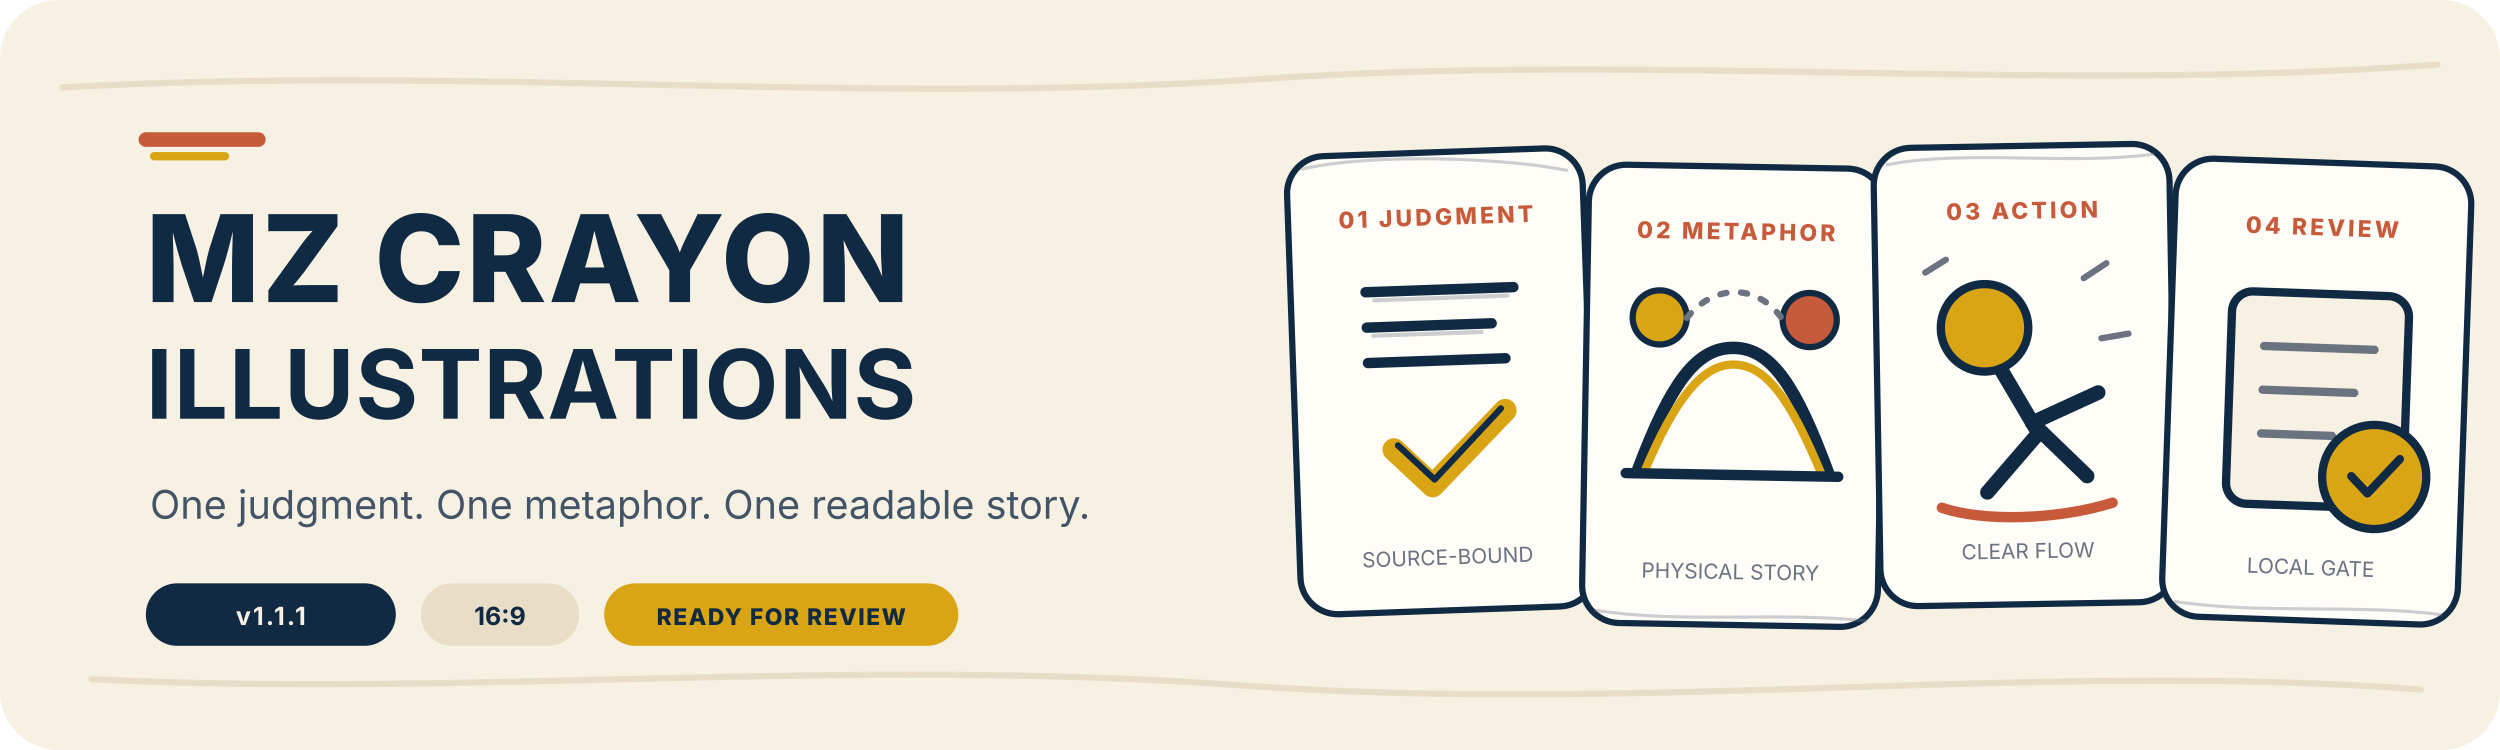
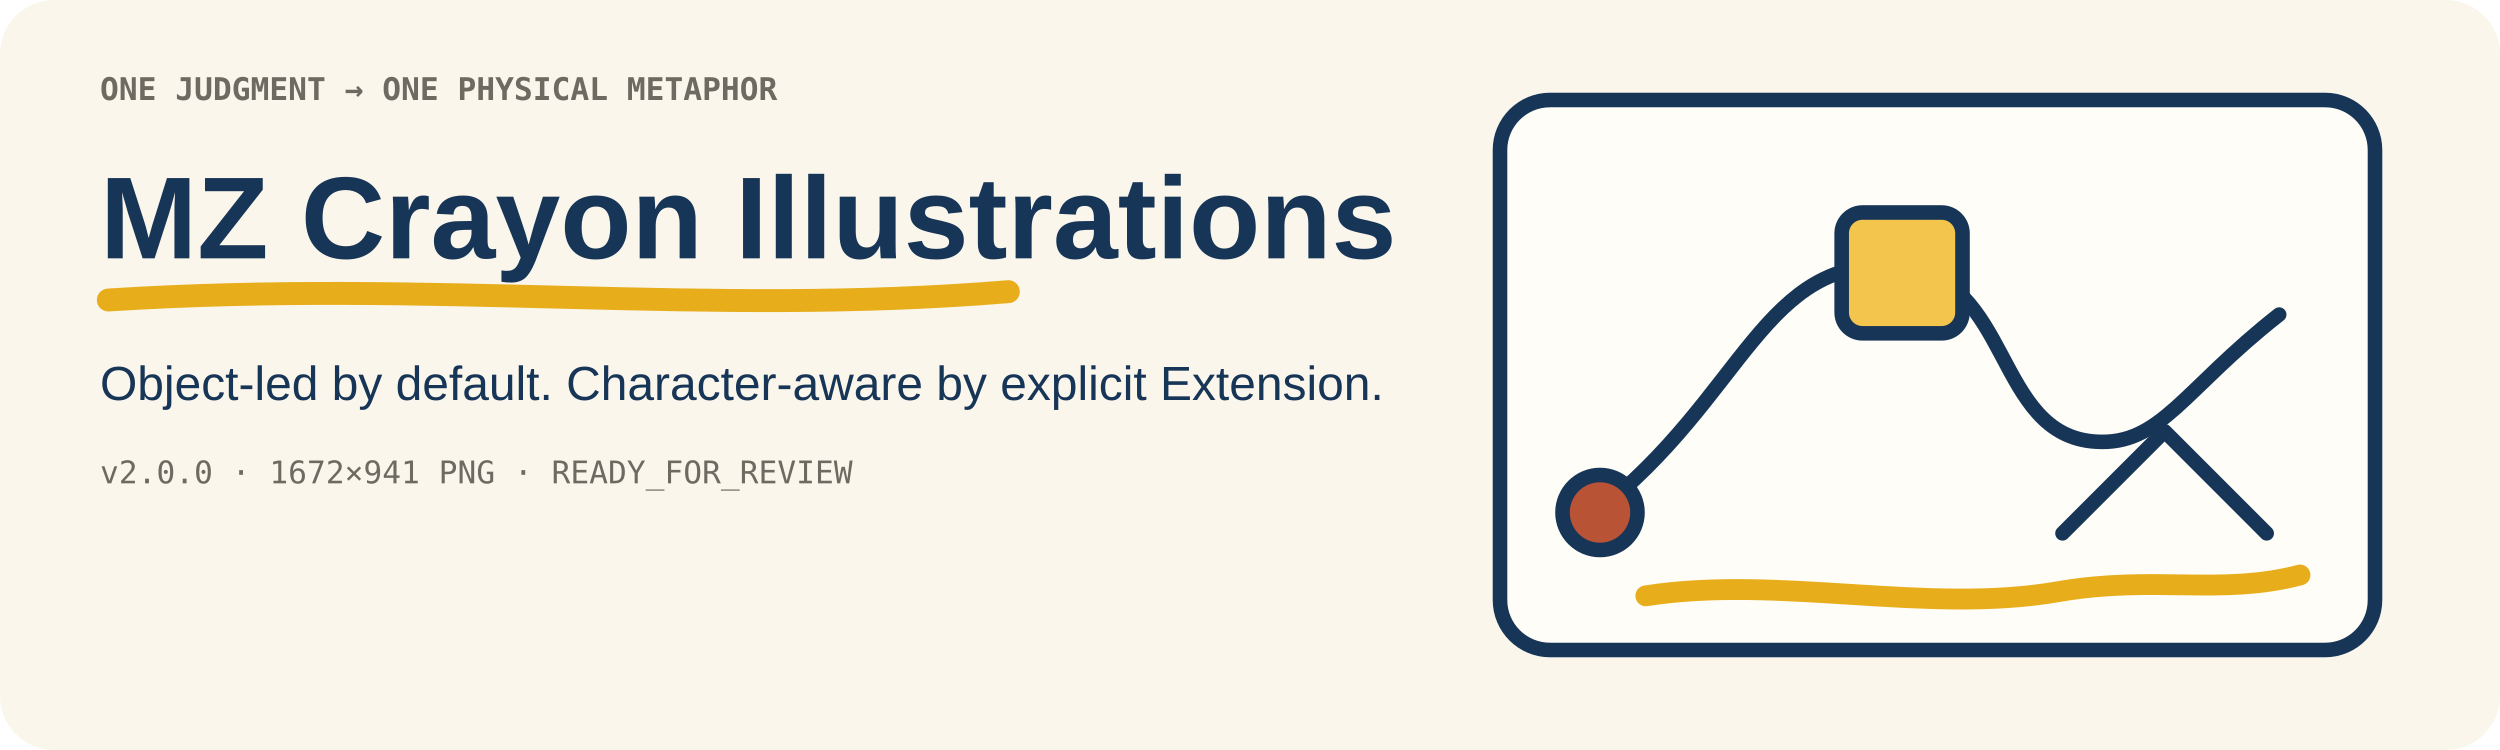
<svg xmlns="http://www.w3.org/2000/svg" width="1200" height="360" viewBox="0 0 1200 360" role="img" aria-labelledby="title desc">
-   <rect width="1200" height="360" rx="28" fill="#F7F1E3" />
-   <path d="M30 42C220 31 416 51 604 38S981 45 1170 31" fill="none" stroke="#E8DEC7" stroke-width="3" stroke-linecap="round" />
-   <path d="M44 326C226 335 402 315 596 329S980 317 1162 331" fill="none" stroke="#E8DEC7" stroke-width="3" stroke-linecap="round" />
-   <g transform="translate(70 66)">
-     <path d="M0 1H54" stroke="#C65A3A" stroke-width="7" stroke-linecap="round" />
-     <path d="M4 9H38" stroke="#D9A514" stroke-width="4" stroke-linecap="round" />
-     <text x="0" y="79" fill="#102A43" font-family="Inter, Segoe UI, Arial, sans-serif" font-size="58" font-weight="800" letter-spacing="1">MZ CRAYON</text>
-     <text x="0" y="135" fill="#102A43" font-family="Inter, Segoe UI, Arial, sans-serif" font-size="46" font-weight="700" letter-spacing=".5">ILLUSTRATIONS</text>
-     <text x="2" y="183" fill="#425466" font-family="Inter, Segoe UI, Arial, sans-serif" font-size="19">One judgment. One metaphor. One readable story.</text>
-     <g transform="translate(0 214)">
-       <rect width="120" height="30" rx="15" fill="#102A43" />
-       <text x="60" y="20" text-anchor="middle" fill="#F7F1E3" font-family="Inter, Segoe UI, Arial, sans-serif" font-size="12" font-weight="700" letter-spacing="1">v1.1.1</text>
-       <rect x="132" width="76" height="30" rx="15" fill="#E8DEC7" />
-       <text x="170" y="20" text-anchor="middle" fill="#102A43" font-family="Inter, Segoe UI, Arial, sans-serif" font-size="12" font-weight="700">16:9</text>
-       <rect x="220" width="170" height="30" rx="15" fill="#D9A514" />
-       <text x="305" y="20" text-anchor="middle" fill="#102A43" font-family="Inter, Segoe UI, Arial, sans-serif" font-size="11" font-weight="800" letter-spacing=".7">READY FOR REVIEW</text>
-     </g>
+   <rect width="1200" height="360" rx="26" fill="#faf6eb" />
+   <g font-family="Segoe UI, Arial, sans-serif" fill="#173557">
+     <text x="48" y="48" font-family="ui-monospace, monospace" font-size="15" font-weight="700" fill="#6d6a62">ONE JUDGMENT → ONE PHYSICAL METAPHOR</text>
+     <text x="48" y="124" font-size="56" font-weight="800">MZ Crayon Illustrations</text>
+     <path d="M52 144C210 134 338 152 484 140" fill="none" stroke="#e7ad1a" stroke-width="11" stroke-linecap="round" />
+     <text x="48" y="192" font-size="23">Object-led by default. Character-aware by explicit Extension.</text>
+     <text x="48" y="232" font-family="ui-monospace, monospace" font-size="15" fill="#6d6a62">v2.0.0 · 1672×941 PNG · READY_FOR_REVIEW</text>
  </g>
-   <g transform="translate(616 55)">
-     <path d="M25 131C79 111 113 150 163 129S248 111 299 132 388 147 437 125 500 120 529 135" fill="none" stroke="#C65A3A" stroke-width="4" stroke-linecap="round" stroke-dasharray="4 10" />
-     <g transform="rotate(-2 77 129)">
-       <rect x="5" y="18" width="142" height="220" rx="18" fill="#FFFDF7" stroke="#102A43" stroke-width="3" />
-       <path d="M12 24C46 17 112 22 140 29" fill="none" stroke="#6B7280" stroke-width="1.5" opacity=".35" />
-       <text x="76" y="53" text-anchor="middle" fill="#C65A3A" font-family="Inter, Segoe UI, Arial, sans-serif" font-size="11" font-weight="800" letter-spacing="1.5">01 JUDGMENT</text>
-       <path d="M41 84H112M41 101H101M41 118H107" fill="none" stroke="#102A43" stroke-width="5" stroke-linecap="round" />
-       <path d="M45 88H109M44 105H96" fill="none" stroke="#6B7280" stroke-width="2" stroke-linecap="round" opacity=".35" />
-       <path d="M52 160L70 178 106 143" fill="none" stroke="#D9A514" stroke-width="11" stroke-linecap="round" stroke-linejoin="round" />
-       <path d="M54 158L71 175 104 142" fill="none" stroke="#102A43" stroke-width="3" stroke-linecap="round" stroke-linejoin="round" />
-       <text x="76" y="216" text-anchor="middle" fill="#6B7280" font-family="Inter, Segoe UI, Arial, sans-serif" font-size="10">SOURCE-BOUND</text>
-     </g>
-     <g transform="translate(140 7) rotate(1 77 129)">
-       <rect x="5" y="18" width="142" height="220" rx="18" fill="#FFFDF7" stroke="#102A43" stroke-width="3" />
-       <path d="M11 232C53 238 101 231 142 235" fill="none" stroke="#6B7280" stroke-width="1.5" opacity=".35" />
-       <text x="76" y="53" text-anchor="middle" fill="#C65A3A" font-family="Inter, Segoe UI, Arial, sans-serif" font-size="11" font-weight="800" letter-spacing="1.5">02 METAPHOR</text>
-       <path d="M31 164C46 122 58 105 76 105S106 123 122 164" fill="none" stroke="#102A43" stroke-width="6" stroke-linecap="round" />
-       <path d="M34 165C48 130 61 113 76 113S103 128 119 165" fill="none" stroke="#D9A514" stroke-width="4" stroke-linecap="round" />
-       <path d="M25 166H127" stroke="#102A43" stroke-width="5" stroke-linecap="round" />
-       <circle cx="40" cy="91" r="13" fill="#D9A514" stroke="#102A43" stroke-width="3" />
-       <circle cx="112" cy="91" r="13" fill="#C65A3A" stroke="#102A43" stroke-width="3" />
-       <path d="M53 91C66 74 87 74 99 91" fill="none" stroke="#6B7280" stroke-width="3" stroke-linecap="round" stroke-dasharray="3 7" />
-       <text x="76" y="216" text-anchor="middle" fill="#6B7280" font-family="Inter, Segoe UI, Arial, sans-serif" font-size="10">PHYSICAL STORY</text>
-     </g>
-     <g transform="translate(280 -3) rotate(-1 77 129)">
-       <rect x="5" y="18" width="142" height="220" rx="18" fill="#FFFDF7" stroke="#102A43" stroke-width="3" />
-       <path d="M11 26C51 19 98 28 140 23" fill="none" stroke="#6B7280" stroke-width="1.5" opacity=".35" />
-       <text x="76" y="53" text-anchor="middle" fill="#C65A3A" font-family="Inter, Segoe UI, Arial, sans-serif" font-size="11" font-weight="800" letter-spacing="1.5">03 ACTION</text>
-       <circle cx="57" cy="105" r="21" fill="#D9A514" stroke="#102A43" stroke-width="4" />
-       <path d="M65 126L82 156 57 184M79 151L111 137M80 152L105 177" fill="none" stroke="#102A43" stroke-width="7" stroke-linecap="round" stroke-linejoin="round" />
-       <path d="M35 191C54 198 90 198 117 190" fill="none" stroke="#C65A3A" stroke-width="5" stroke-linecap="round" />
-       <path d="M29 78L39 72M105 82L116 75M113 111L126 109" stroke="#6B7280" stroke-width="3" stroke-linecap="round" />
-       <text x="76" y="216" text-anchor="middle" fill="#6B7280" font-family="Inter, Segoe UI, Arial, sans-serif" font-size="10">CLEAR FLOW</text>
-     </g>
-     <g transform="translate(420 5) rotate(2 77 129)">
-       <rect x="5" y="18" width="142" height="220" rx="18" fill="#FFFDF7" stroke="#102A43" stroke-width="3" />
-       <path d="M11 231C51 236 101 229 140 233" fill="none" stroke="#6B7280" stroke-width="1.5" opacity=".35" />
-       <text x="76" y="53" text-anchor="middle" fill="#C65A3A" font-family="Inter, Segoe UI, Arial, sans-serif" font-size="11" font-weight="800" letter-spacing="1.5">04 REVIEW</text>
-       <rect x="34" y="81" width="85" height="102" rx="10" fill="#F7F1E3" stroke="#102A43" stroke-width="4" />
-       <path d="M50 107H103M50 128H94M50 149H84" stroke="#6B7280" stroke-width="4" stroke-linecap="round" />
-       <circle cx="105" cy="168" r="25" fill="#D9A514" stroke="#102A43" stroke-width="4" />
-       <path d="M94 168L102 176 117 159" fill="none" stroke="#102A43" stroke-width="4" stroke-linecap="round" stroke-linejoin="round" />
-       <text x="76" y="216" text-anchor="middle" fill="#6B7280" font-family="Inter, Segoe UI, Arial, sans-serif" font-size="10">LOCAL GATE</text>
-     </g>
+   <g transform="translate(720 48)" stroke="#173557" stroke-width="7" stroke-linecap="round" stroke-linejoin="round">
+     <rect x="0" y="0" width="420" height="264" rx="24" fill="#fffdf7" />
+     <path d="M46 198C118 142 126 74 192 80c54 5 45 81 94 84 31 2 42-25 88-61" fill="none" />
+     <circle cx="48" cy="198" r="18" fill="#b95336" />
+     <rect x="164" y="54" width="58" height="58" rx="10" fill="#f3c54d" />
+     <path d="M270 208l49-49 49 49" fill="none" />
+     <path d="M70 238c64-10 135 9 198-2 46-8 78 2 116-8" fill="none" stroke="#e7ad1a" stroke-width="10" />
  </g>
</svg>
